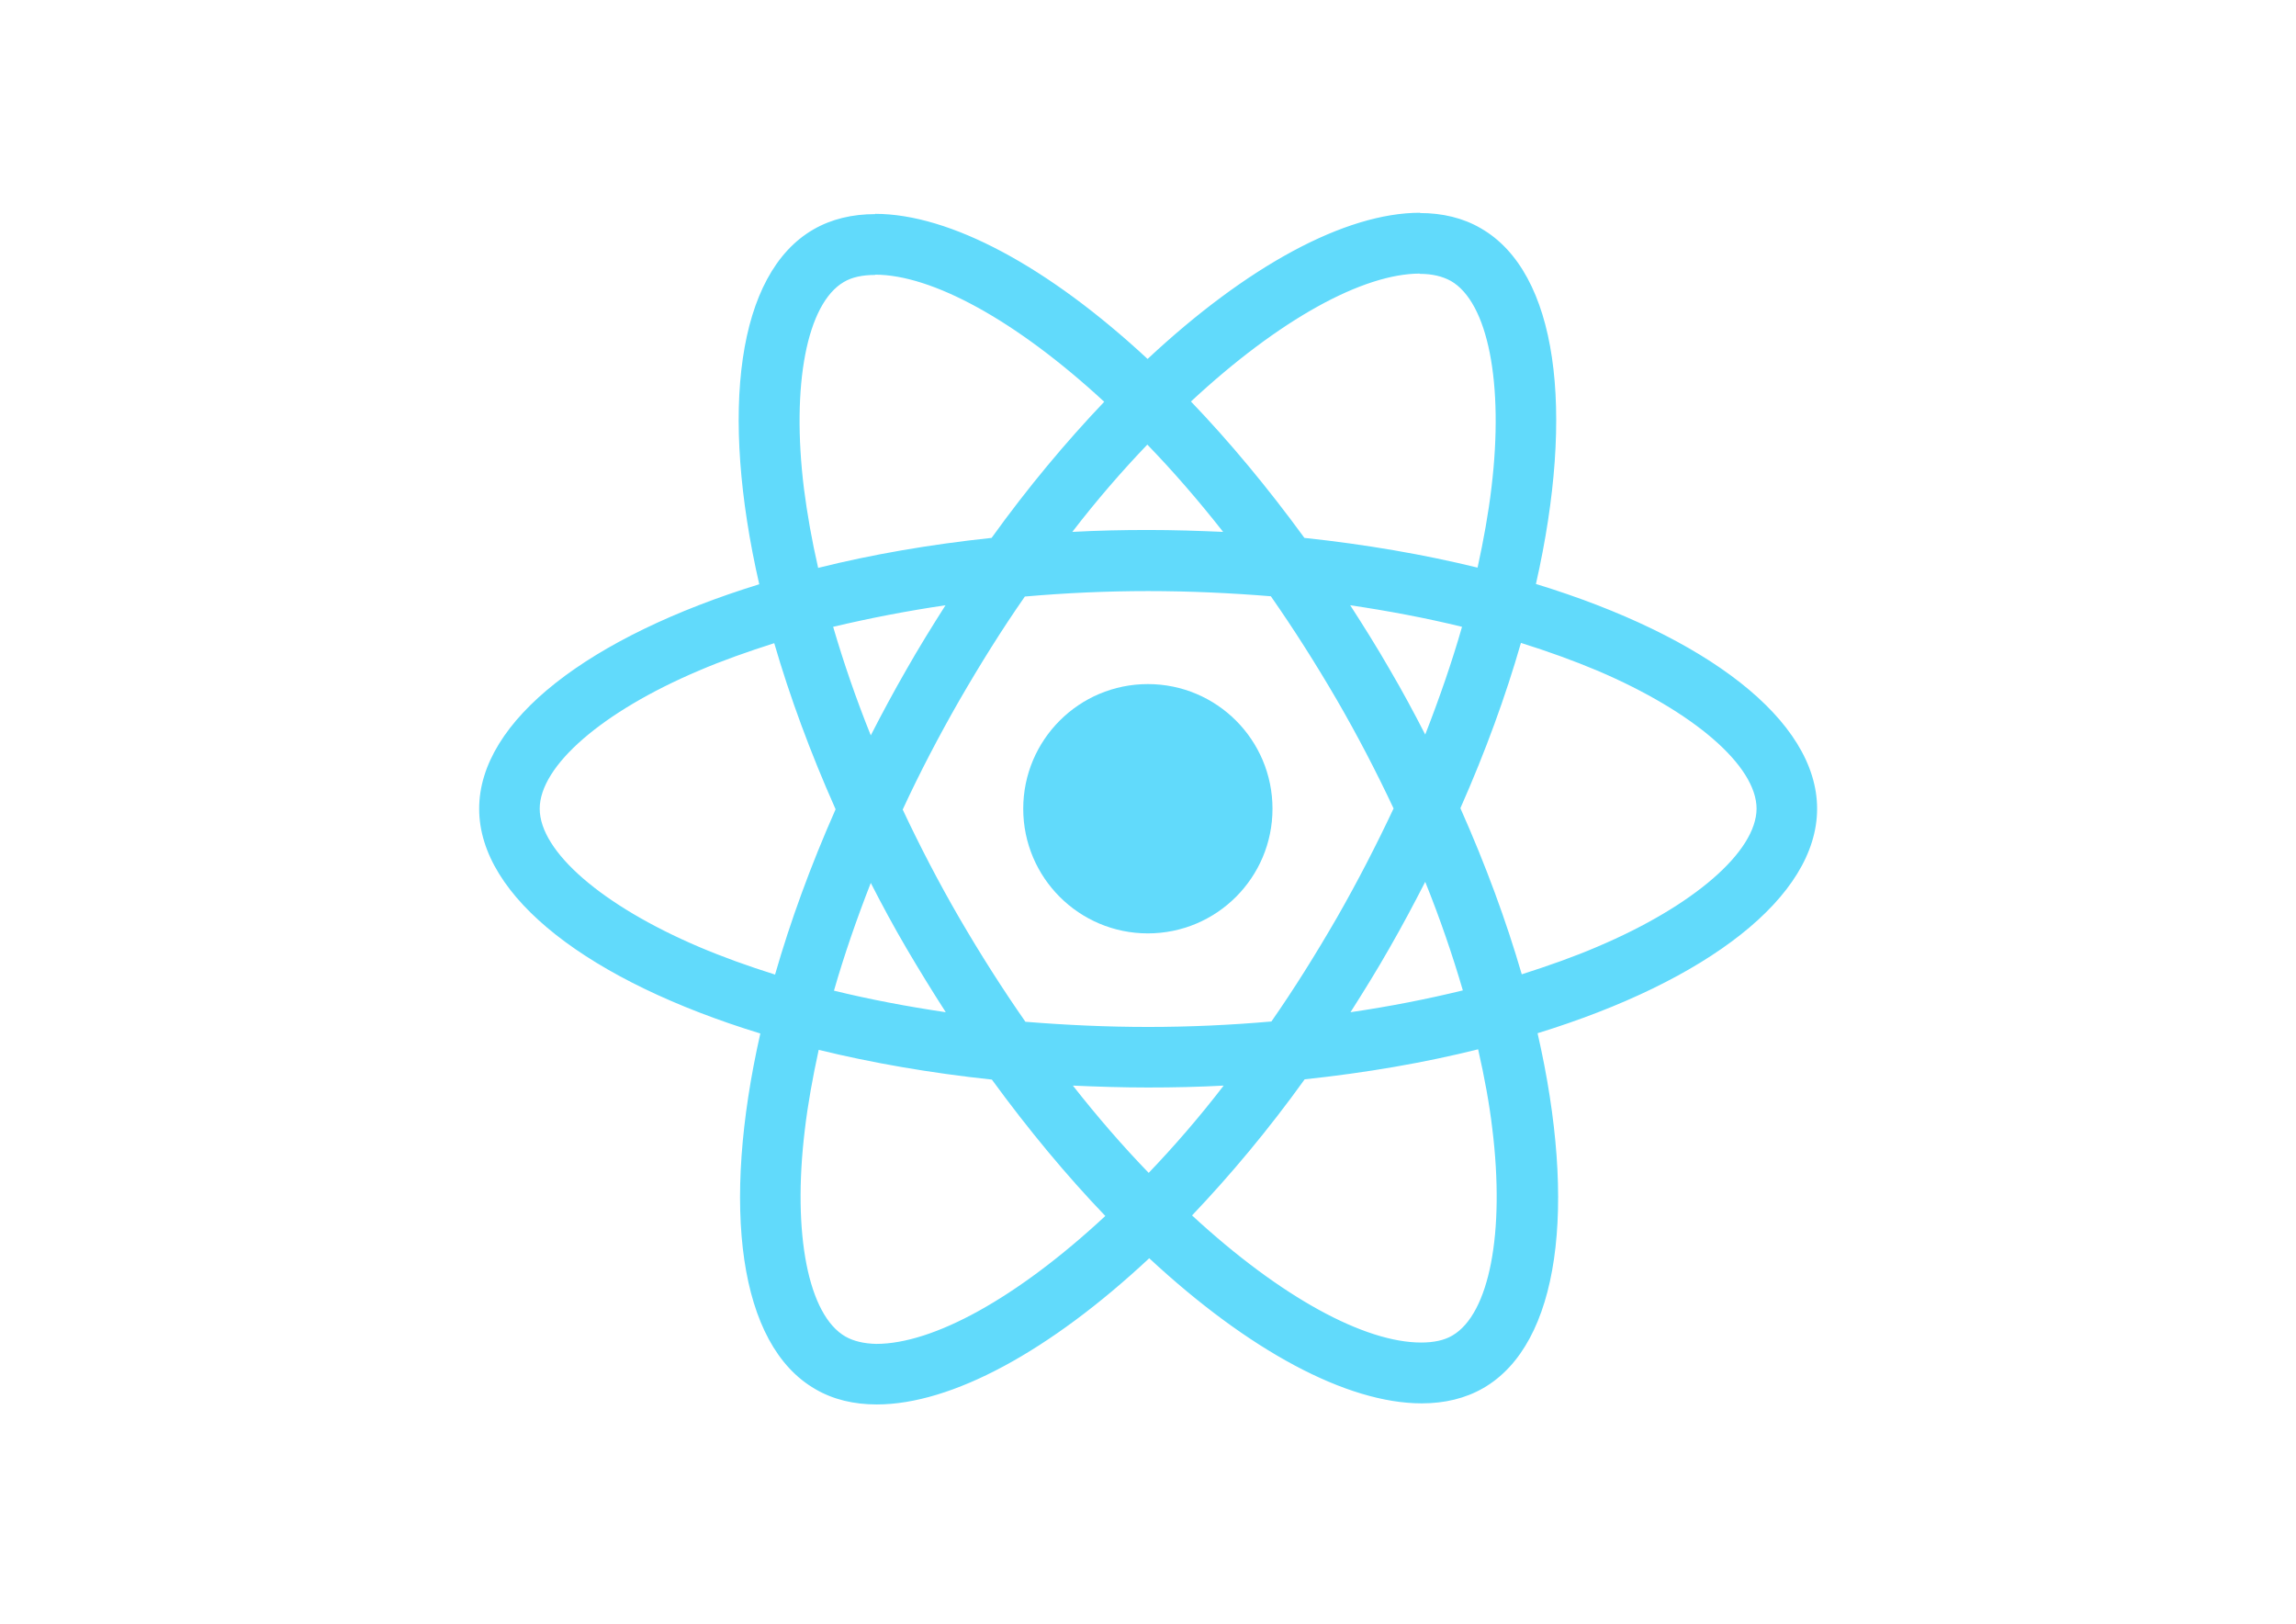
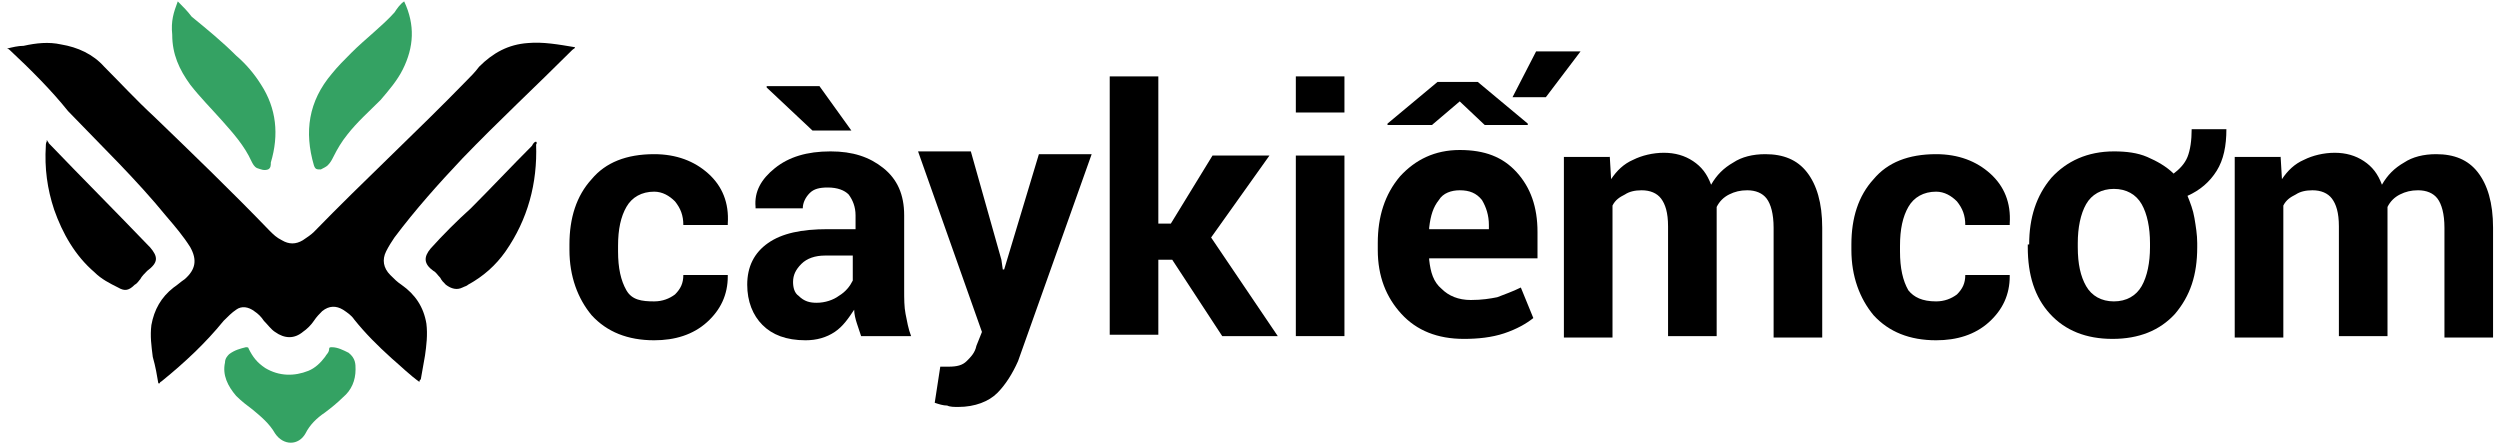
- <svg xmlns="http://www.w3.org/2000/svg" viewBox="0 0 841.9 595.3">
-   <g fill="#61DAFB">
-     <path d="M666.3 296.5c0-32.5-40.7-63.3-103.1-82.4 14.4-63.6 8-114.2-20.2-130.4-6.5-3.8-14.1-5.6-22.4-5.6v22.3c4.6 0 8.3.9 11.4 2.6 13.6 7.8 19.5 37.5 14.9 75.7-1.1 9.4-2.9 19.3-5.1 29.4-19.6-4.8-41-8.5-63.5-10.9-13.5-18.5-27.5-35.3-41.6-50 32.6-30.3 63.2-46.9 84-46.9V78c-27.5 0-63.5 19.6-99.9 53.6-36.4-33.8-72.4-53.2-99.9-53.2v22.3c20.7 0 51.4 16.5 84 46.6-14 14.7-28 31.4-41.3 49.9-22.6 2.4-44 6.1-63.6 11-2.3-10-4-19.7-5.2-29-4.7-38.2 1.1-67.9 14.6-75.8 3-1.8 6.9-2.6 11.5-2.6V78.5c-8.4 0-16 1.8-22.6 5.6-28.1 16.2-34.4 66.7-19.9 130.1-62.2 19.2-102.7 49.9-102.7 82.3 0 32.5 40.7 63.3 103.1 82.4-14.4 63.6-8 114.2 20.2 130.4 6.5 3.8 14.1 5.6 22.5 5.6 27.5 0 63.5-19.6 99.9-53.6 36.4 33.8 72.4 53.2 99.9 53.2 8.4 0 16-1.8 22.6-5.6 28.1-16.2 34.4-66.7 19.9-130.1 62-19.1 102.5-49.9 102.5-82.3zm-130.2-66.7c-3.7 12.9-8.3 26.2-13.5 39.5-4.1-8-8.4-16-13.1-24-4.6-8-9.5-15.8-14.4-23.4 14.2 2.1 27.9 4.7 41 7.9zm-45.8 106.5c-7.8 13.5-15.8 26.3-24.1 38.2-14.9 1.3-30 2-45.2 2-15.1 0-30.2-.7-45-1.9-8.3-11.9-16.4-24.6-24.2-38-7.6-13.1-14.5-26.4-20.8-39.8 6.2-13.4 13.2-26.8 20.7-39.9 7.8-13.5 15.8-26.3 24.1-38.2 14.9-1.3 30-2 45.2-2 15.1 0 30.2.7 45 1.9 8.3 11.9 16.4 24.6 24.2 38 7.6 13.1 14.5 26.4 20.8 39.8-6.3 13.4-13.2 26.8-20.7 39.9zm32.3-13c5.4 13.4 10 26.8 13.8 39.8-13.1 3.2-26.9 5.9-41.2 8 4.9-7.7 9.8-15.6 14.4-23.7 4.6-8 8.9-16.1 13-24.1zM421.2 430c-9.3-9.6-18.6-20.3-27.8-32 9 .4 18.2.7 27.5.7 9.4 0 18.7-.2 27.8-.7-9 11.7-18.3 22.4-27.5 32zm-74.4-58.9c-14.2-2.1-27.9-4.7-41-7.9 3.7-12.9 8.3-26.2 13.5-39.5 4.1 8 8.4 16 13.1 24 4.7 8 9.5 15.8 14.4 23.4zM420.7 163c9.3 9.6 18.6 20.3 27.8 32-9-.4-18.2-.7-27.5-.7-9.4 0-18.7.2-27.8.7 9-11.7 18.3-22.4 27.5-32zm-74 58.9c-4.9 7.7-9.8 15.6-14.4 23.7-4.6 8-8.9 16-13 24-5.4-13.4-10-26.8-13.8-39.8 13.1-3.1 26.9-5.8 41.2-7.9zm-90.5 125.2c-35.4-15.1-58.3-34.9-58.3-50.6 0-15.7 22.9-35.6 58.3-50.6 8.6-3.7 18-7 27.7-10.1 5.7 19.6 13.2 40 22.5 60.9-9.2 20.8-16.6 41.1-22.2 60.6-9.9-3.1-19.3-6.5-28-10.2zM310 490c-13.6-7.8-19.5-37.5-14.9-75.7 1.1-9.4 2.9-19.3 5.1-29.4 19.6 4.8 41 8.5 63.5 10.9 13.5 18.5 27.5 35.3 41.6 50-32.6 30.3-63.2 46.9-84 46.9-4.5-.1-8.3-1-11.3-2.7zm237.2-76.2c4.7 38.2-1.1 67.9-14.6 75.8-3 1.8-6.9 2.6-11.5 2.6-20.7 0-51.4-16.5-84-46.6 14-14.7 28-31.4 41.3-49.9 22.6-2.4 44-6.1 63.6-11 2.3 10.1 4.1 19.8 5.2 29.1zm38.5-66.7c-8.6 3.7-18 7-27.7 10.1-5.7-19.6-13.2-40-22.5-60.9 9.2-20.8 16.6-41.1 22.2-60.6 9.9 3.1 19.3 6.5 28.1 10.2 35.4 15.1 58.3 34.9 58.3 50.6-.1 15.7-23 35.6-58.4 50.6zM320.8 78.4z" />
-     <circle cx="420.9" cy="296.5" r="45.7" />
-     <path d="M520.5 78.1z" />
+ <svg xmlns="http://www.w3.org/2000/svg" viewBox="0 0 180 32">
+   <style type="text/css">
+ 	.color{fill:#34A263;}
+ </style>
+   <g>
+     <g>
+       <path d="M30.2,27.5c-0.7-0.5-1.3-1.1-2-1.7c-1-0.9-1.9-1.8-2.7-2.8c-0.2-0.3-0.5-0.5-0.8-0.7c-0.5-0.3-1-0.3-1.5,0.1    c-0.2,0.2-0.4,0.4-0.6,0.7c-0.2,0.3-0.5,0.6-0.8,0.8c-0.6,0.5-1.3,0.5-2,0c-0.3-0.2-0.5-0.5-0.8-0.8c-0.2-0.3-0.4-0.5-0.7-0.7    c-0.4-0.3-0.9-0.4-1.3-0.1c-0.3,0.2-0.6,0.5-0.9,0.8c-1.3,1.6-2.8,3-4.4,4.3c-0.1,0.1-0.2,0.1-0.2,0.2c0,0,0,0-0.1,0    c-0.1-0.6-0.2-1.2-0.4-1.9c-0.1-0.8-0.2-1.5-0.1-2.3c0.2-1.1,0.7-2,1.6-2.7c0.3-0.2,0.5-0.4,0.8-0.6c0.8-0.7,0.9-1.4,0.4-2.3    c-0.5-0.8-1.1-1.5-1.7-2.2c-2.2-2.7-4.7-5.1-7.1-7.6C3.7,6.5,2.2,5,0.7,3.6c0,0-0.1-0.1-0.2-0.1c0.4-0.1,0.8-0.2,1.2-0.2    C2.6,3.1,3.5,3,4.4,3.2c1.2,0.2,2.3,0.7,3.1,1.6C8.7,6,9.8,7.2,11.1,8.4c2.8,2.7,5.6,5.4,8.3,8.2c0.3,0.3,0.5,0.5,0.9,0.7    c0.5,0.3,1,0.3,1.5,0c0.3-0.2,0.6-0.4,0.8-0.6c3.6-3.7,7.4-7.2,11-10.9c0.3-0.3,0.6-0.6,0.9-1c1-1,2.1-1.6,3.5-1.7    c1.1-0.1,2.2,0.1,3.4,0.3c0,0.1-0.1,0.1-0.2,0.2c-2.6,2.6-5.3,5.1-7.9,7.8c-1.7,1.8-3.4,3.7-4.9,5.7c-0.2,0.3-0.4,0.6-0.6,1    c-0.3,0.6-0.2,1.2,0.3,1.7c0.3,0.3,0.5,0.5,0.8,0.7c1,0.7,1.6,1.6,1.8,2.8c0.1,0.8,0,1.6-0.1,2.3c-0.1,0.6-0.2,1.1-0.3,1.7    C30.2,27.4,30.2,27.4,30.2,27.5z" />
+       <path class="color" d="M12.8,0.1c0.4,0.4,0.7,0.7,1,1.1C14.9,2.1,16,3,17,4c0.7,0.6,1.3,1.3,1.8,2.1c1.1,1.7,1.3,3.6,0.7,5.6    c0,0.2,0,0.4-0.2,0.5c-0.3,0.1-0.5,0-0.8-0.1c-0.2-0.1-0.3-0.3-0.4-0.5c-0.5-1.1-1.3-2-2.1-2.9c-0.8-0.9-1.6-1.7-2.3-2.6    c-0.8-1.1-1.3-2.2-1.3-3.6C12.3,1.5,12.5,0.9,12.8,0.1z" />
+       <path class="color" d="M29.1,0.1c0.8,1.7,0.7,3.3-0.1,4.9c-0.4,0.8-1,1.5-1.6,2.2C26.6,8,25.7,8.8,25,9.7c-0.4,0.5-0.7,1-1,1.6    c-0.1,0.2-0.2,0.4-0.4,0.6c-0.1,0.1-0.3,0.2-0.5,0.3c-0.3,0-0.4,0-0.5-0.3c-0.7-2.4-0.4-4.6,1.3-6.6c0.4-0.5,0.9-1,1.4-1.5    c1-1,2.2-1.9,3.1-2.9C28.6,0.6,28.8,0.3,29.1,0.1z" />
+       <path d="M3.4,10.1c0,0.1,0.1,0.1,0.1,0.2c2.4,2.5,4.8,4.9,7.2,7.4c0,0,0,0,0.1,0.1c0.6,0.7,0.6,1.1-0.2,1.7    c-0.2,0.2-0.4,0.4-0.5,0.6c-0.1,0.1-0.2,0.3-0.4,0.4c-0.4,0.4-0.7,0.5-1.2,0.2c-0.6-0.3-1.2-0.6-1.7-1.1c-1.4-1.2-2.3-2.8-2.9-4.5    c-0.5-1.5-0.7-3-0.6-4.6C3.3,10.4,3.3,10.3,3.4,10.1C3.3,10.2,3.3,10.1,3.4,10.1z" />
+       <path d="M38.6,10.2c0.1,0.1,0,0.2,0,0.2c0.1,2.8-0.6,5.4-2.2,7.7c-0.7,1-1.6,1.8-2.7,2.4c-0.1,0.1-0.2,0.1-0.4,0.2    c-0.4,0.2-0.8,0.1-1.2-0.2c-0.2-0.2-0.3-0.3-0.4-0.5c-0.2-0.2-0.3-0.4-0.5-0.5c-0.7-0.5-0.7-1-0.2-1.6c0.9-1,1.9-2,2.9-2.9    c1.5-1.5,2.9-3,4.4-4.5C38.4,10.3,38.5,10.2,38.6,10.2z" />
+       <path class="color" d="M25.6,26.6c0,0.8-0.3,1.5-0.9,2c-0.4,0.4-0.9,0.8-1.3,1.1c-0.6,0.4-1.1,0.9-1.4,1.5c-0.5,0.9-1.6,0.9-2.2,0    c-0.4-0.7-1-1.2-1.6-1.7c-0.4-0.3-0.8-0.6-1.2-1c-0.6-0.7-1-1.5-0.8-2.4c0-0.3,0.2-0.5,0.3-0.6c0.4-0.3,0.8-0.4,1.2-0.5    c0.1,0,0.2,0,0.2,0.1c0.3,0.6,0.6,1,1.2,1.4c1,0.6,2.1,0.6,3.1,0.2c0.5-0.2,0.9-0.6,1.2-1c0.1-0.2,0.3-0.3,0.3-0.6    c0-0.1,0.1-0.1,0.2-0.1c0.4,0,0.8,0.2,1.2,0.4C25.6,25.8,25.6,26.2,25.6,26.6z" />
+     </g>
+     <g>
+       <path d="M47.1,21.7c0.6,0,1.1-0.2,1.5-0.5c0.4-0.4,0.6-0.8,0.6-1.4h3.2l0,0.1c0,1.3-0.5,2.4-1.5,3.3c-1,0.9-2.3,1.3-3.8,1.3    c-1.9,0-3.4-0.6-4.5-1.8c-1-1.2-1.6-2.8-1.6-4.7v-0.4c0-1.9,0.5-3.5,1.6-4.7c1-1.2,2.5-1.8,4.5-1.8c1.6,0,2.9,0.5,3.9,1.4    c1,0.9,1.5,2.1,1.4,3.6l0,0.1h-3.2c0-0.7-0.2-1.2-0.6-1.7c-0.4-0.4-0.9-0.7-1.5-0.7c-0.9,0-1.6,0.4-2,1.1s-0.6,1.6-0.6,2.8v0.4    c0,1.2,0.2,2.1,0.6,2.8S46.2,21.7,47.1,21.7z" />
+       <path d="M62,24.2c-0.1-0.3-0.2-0.6-0.3-0.9c-0.1-0.3-0.2-0.7-0.2-1c-0.4,0.6-0.8,1.2-1.4,1.6c-0.6,0.4-1.3,0.6-2.1,0.6    c-1.4,0-2.4-0.4-3.1-1.1c-0.7-0.7-1.1-1.7-1.1-2.9c0-1.3,0.5-2.3,1.5-3c1-0.7,2.4-1,4.3-1h2v-1c0-0.6-0.2-1.1-0.5-1.5    c-0.3-0.3-0.8-0.5-1.5-0.5c-0.6,0-1,0.1-1.3,0.4c-0.3,0.3-0.5,0.7-0.5,1.1l-3.4,0l0-0.1c-0.1-1.1,0.4-2,1.4-2.8    c1-0.8,2.3-1.2,4-1.2c1.6,0,2.8,0.4,3.8,1.2c1,0.8,1.5,1.9,1.5,3.4v5.4c0,0.6,0,1.2,0.1,1.7c0.1,0.5,0.2,1.1,0.4,1.6H62z     M61.3,9.4h-2.8l-3.3-3.1l0-0.1H59L61.3,9.4z M58.8,21.8c0.6,0,1.2-0.2,1.6-0.5c0.5-0.3,0.8-0.7,1-1.1v-1.8h-2    c-0.7,0-1.3,0.2-1.7,0.6c-0.4,0.4-0.6,0.8-0.6,1.3c0,0.4,0.1,0.8,0.4,1C57.9,21.7,58.3,21.8,58.8,21.8z" />
+       <path d="M72.1,18.7l0.1,0.7h0.1l2.5-8.3h3.8l-5.3,14.9c-0.4,0.9-0.9,1.7-1.5,2.3c-0.6,0.6-1.6,1-2.8,1c-0.3,0-0.6,0-0.8-0.1    c-0.3,0-0.6-0.1-0.9-0.2l0.4-2.6c0.1,0,0.2,0,0.3,0c0.1,0,0.2,0,0.3,0c0.6,0,1-0.1,1.3-0.4s0.6-0.6,0.7-1.1l0.4-1l-4.6-13h3.8    L72.1,18.7z" />
+       <path d="M84.4,18.7h-1v5.4h-3.5V5.5h3.5v10.6h0.9l3-4.9h4.1l-4.2,5.9l4.8,7.1h-4L84.4,18.7z" />
+       <path d="M96.8,8.1h-3.5V5.5h3.5V8.1z M96.8,24.2h-3.5v-13h3.5V24.2z" />
+       <path d="M105.4,24.4c-1.9,0-3.4-0.6-4.5-1.8c-1.1-1.2-1.7-2.7-1.7-4.6v-0.5c0-1.9,0.5-3.5,1.6-4.8c1.1-1.2,2.5-1.9,4.3-1.9    c1.8,0,3.1,0.5,4.1,1.6c1,1.1,1.5,2.5,1.5,4.3v1.9h-7.8l0,0.1c0.1,0.9,0.3,1.6,0.9,2.1c0.5,0.5,1.2,0.8,2.1,0.8    c0.8,0,1.4-0.1,1.9-0.2c0.5-0.2,1.1-0.4,1.7-0.7l0.9,2.2c-0.5,0.4-1.2,0.8-2.1,1.1C107.4,24.3,106.4,24.4,105.4,24.4z M103.5,5.9    h2.9l3.6,3l0,0.1h-3.1l-1.8-1.7L103.1,9h-3.2l0-0.1L103.5,5.9z M105.1,13.7c-0.6,0-1.2,0.2-1.5,0.7c-0.4,0.5-0.6,1.1-0.7,2l0,0.1    h4.3v-0.3c0-0.7-0.2-1.3-0.5-1.8C106.3,13.9,105.8,13.7,105.1,13.7z M110.6,3.7h3.2L111.3,7h-2.4L110.6,3.7z" />
+       <path d="M115.9,11.2l0.1,1.7c0.4-0.6,0.9-1.1,1.6-1.4c0.6-0.3,1.4-0.5,2.2-0.5c0.8,0,1.5,0.2,2.1,0.6c0.6,0.4,1,0.9,1.3,1.7    c0.4-0.7,0.9-1.2,1.6-1.6c0.6-0.4,1.4-0.6,2.3-0.6c1.3,0,2.3,0.4,3,1.3c0.7,0.9,1.1,2.2,1.1,4v7.9h-3.5v-7.9c0-1-0.2-1.7-0.5-2.1    c-0.3-0.4-0.8-0.6-1.4-0.6c-0.5,0-0.9,0.1-1.3,0.3c-0.4,0.2-0.7,0.5-0.9,0.9c0,0.2,0,0.3,0,0.4c0,0.1,0,0.2,0,0.3v8.6h-3.5v-7.9    c0-1-0.2-1.6-0.5-2c-0.3-0.4-0.8-0.6-1.4-0.6c-0.5,0-0.9,0.1-1.2,0.3c-0.4,0.2-0.7,0.4-0.9,0.8v9.5h-3.5v-13H115.9z" />
+       <path d="M139.4,21.7c0.6,0,1.1-0.2,1.5-0.5c0.4-0.4,0.6-0.8,0.6-1.4h3.2l0,0.1c0,1.3-0.5,2.4-1.5,3.3c-1,0.9-2.3,1.3-3.8,1.3    c-1.9,0-3.4-0.6-4.5-1.8c-1-1.2-1.6-2.8-1.6-4.7v-0.4c0-1.9,0.5-3.5,1.6-4.7c1-1.2,2.5-1.8,4.5-1.8c1.6,0,2.9,0.5,3.9,1.4    c1,0.9,1.5,2.1,1.4,3.6l0,0.1h-3.2c0-0.7-0.2-1.2-0.6-1.7c-0.4-0.4-0.9-0.7-1.5-0.7c-0.9,0-1.6,0.4-2,1.1    c-0.4,0.7-0.6,1.6-0.6,2.8v0.4c0,1.2,0.2,2.1,0.6,2.8C137.8,21.4,138.4,21.7,139.4,21.7z" />
+       <path d="M146.1,17.6c0-1.9,0.5-3.5,1.6-4.8c1.1-1.2,2.6-1.9,4.5-1.9c0.9,0,1.7,0.1,2.4,0.4c0.7,0.3,1.4,0.7,1.9,1.2    c0.4-0.3,0.8-0.7,1-1.2c0.2-0.5,0.3-1.2,0.3-2h2.5c0,1.2-0.2,2.2-0.7,3c-0.5,0.8-1.2,1.4-2.1,1.8c0.2,0.5,0.4,1,0.5,1.6    c0.1,0.6,0.2,1.2,0.2,1.8v0.3c0,2-0.5,3.5-1.6,4.8c-1.1,1.2-2.6,1.8-4.5,1.8c-1.9,0-3.4-0.6-4.5-1.8c-1.1-1.2-1.6-2.8-1.6-4.8    V17.6z M149.6,17.8c0,1.2,0.2,2.1,0.6,2.8c0.4,0.7,1.1,1.1,2,1.1c0.9,0,1.6-0.4,2-1.1c0.4-0.7,0.6-1.7,0.6-2.8v-0.3    c0-1.1-0.2-2.1-0.6-2.8c-0.4-0.7-1.1-1.1-2-1.1c-0.9,0-1.6,0.4-2,1.1c-0.4,0.7-0.6,1.7-0.6,2.8V17.8z" />
+       <path d="M164.2,11.2l0.1,1.7c0.4-0.6,0.9-1.1,1.6-1.4c0.6-0.3,1.4-0.5,2.2-0.5c0.8,0,1.5,0.2,2.1,0.6c0.6,0.4,1,0.9,1.3,1.7    c0.4-0.7,0.9-1.2,1.6-1.6c0.6-0.4,1.4-0.6,2.3-0.6c1.3,0,2.3,0.4,3,1.3c0.7,0.9,1.1,2.2,1.1,4v7.9H176v-7.9c0-1-0.2-1.7-0.5-2.1    c-0.3-0.4-0.8-0.6-1.4-0.6c-0.5,0-0.9,0.1-1.3,0.3c-0.4,0.2-0.7,0.5-0.9,0.9c0,0.2,0,0.3,0,0.4c0,0.1,0,0.2,0,0.3v8.6h-3.5v-7.9    c0-1-0.2-1.6-0.5-2c-0.3-0.4-0.8-0.6-1.4-0.6c-0.5,0-0.9,0.1-1.2,0.3c-0.4,0.2-0.7,0.4-0.9,0.8v9.5h-3.5v-13H164.2z" />
+     </g>
  </g>
</svg>
